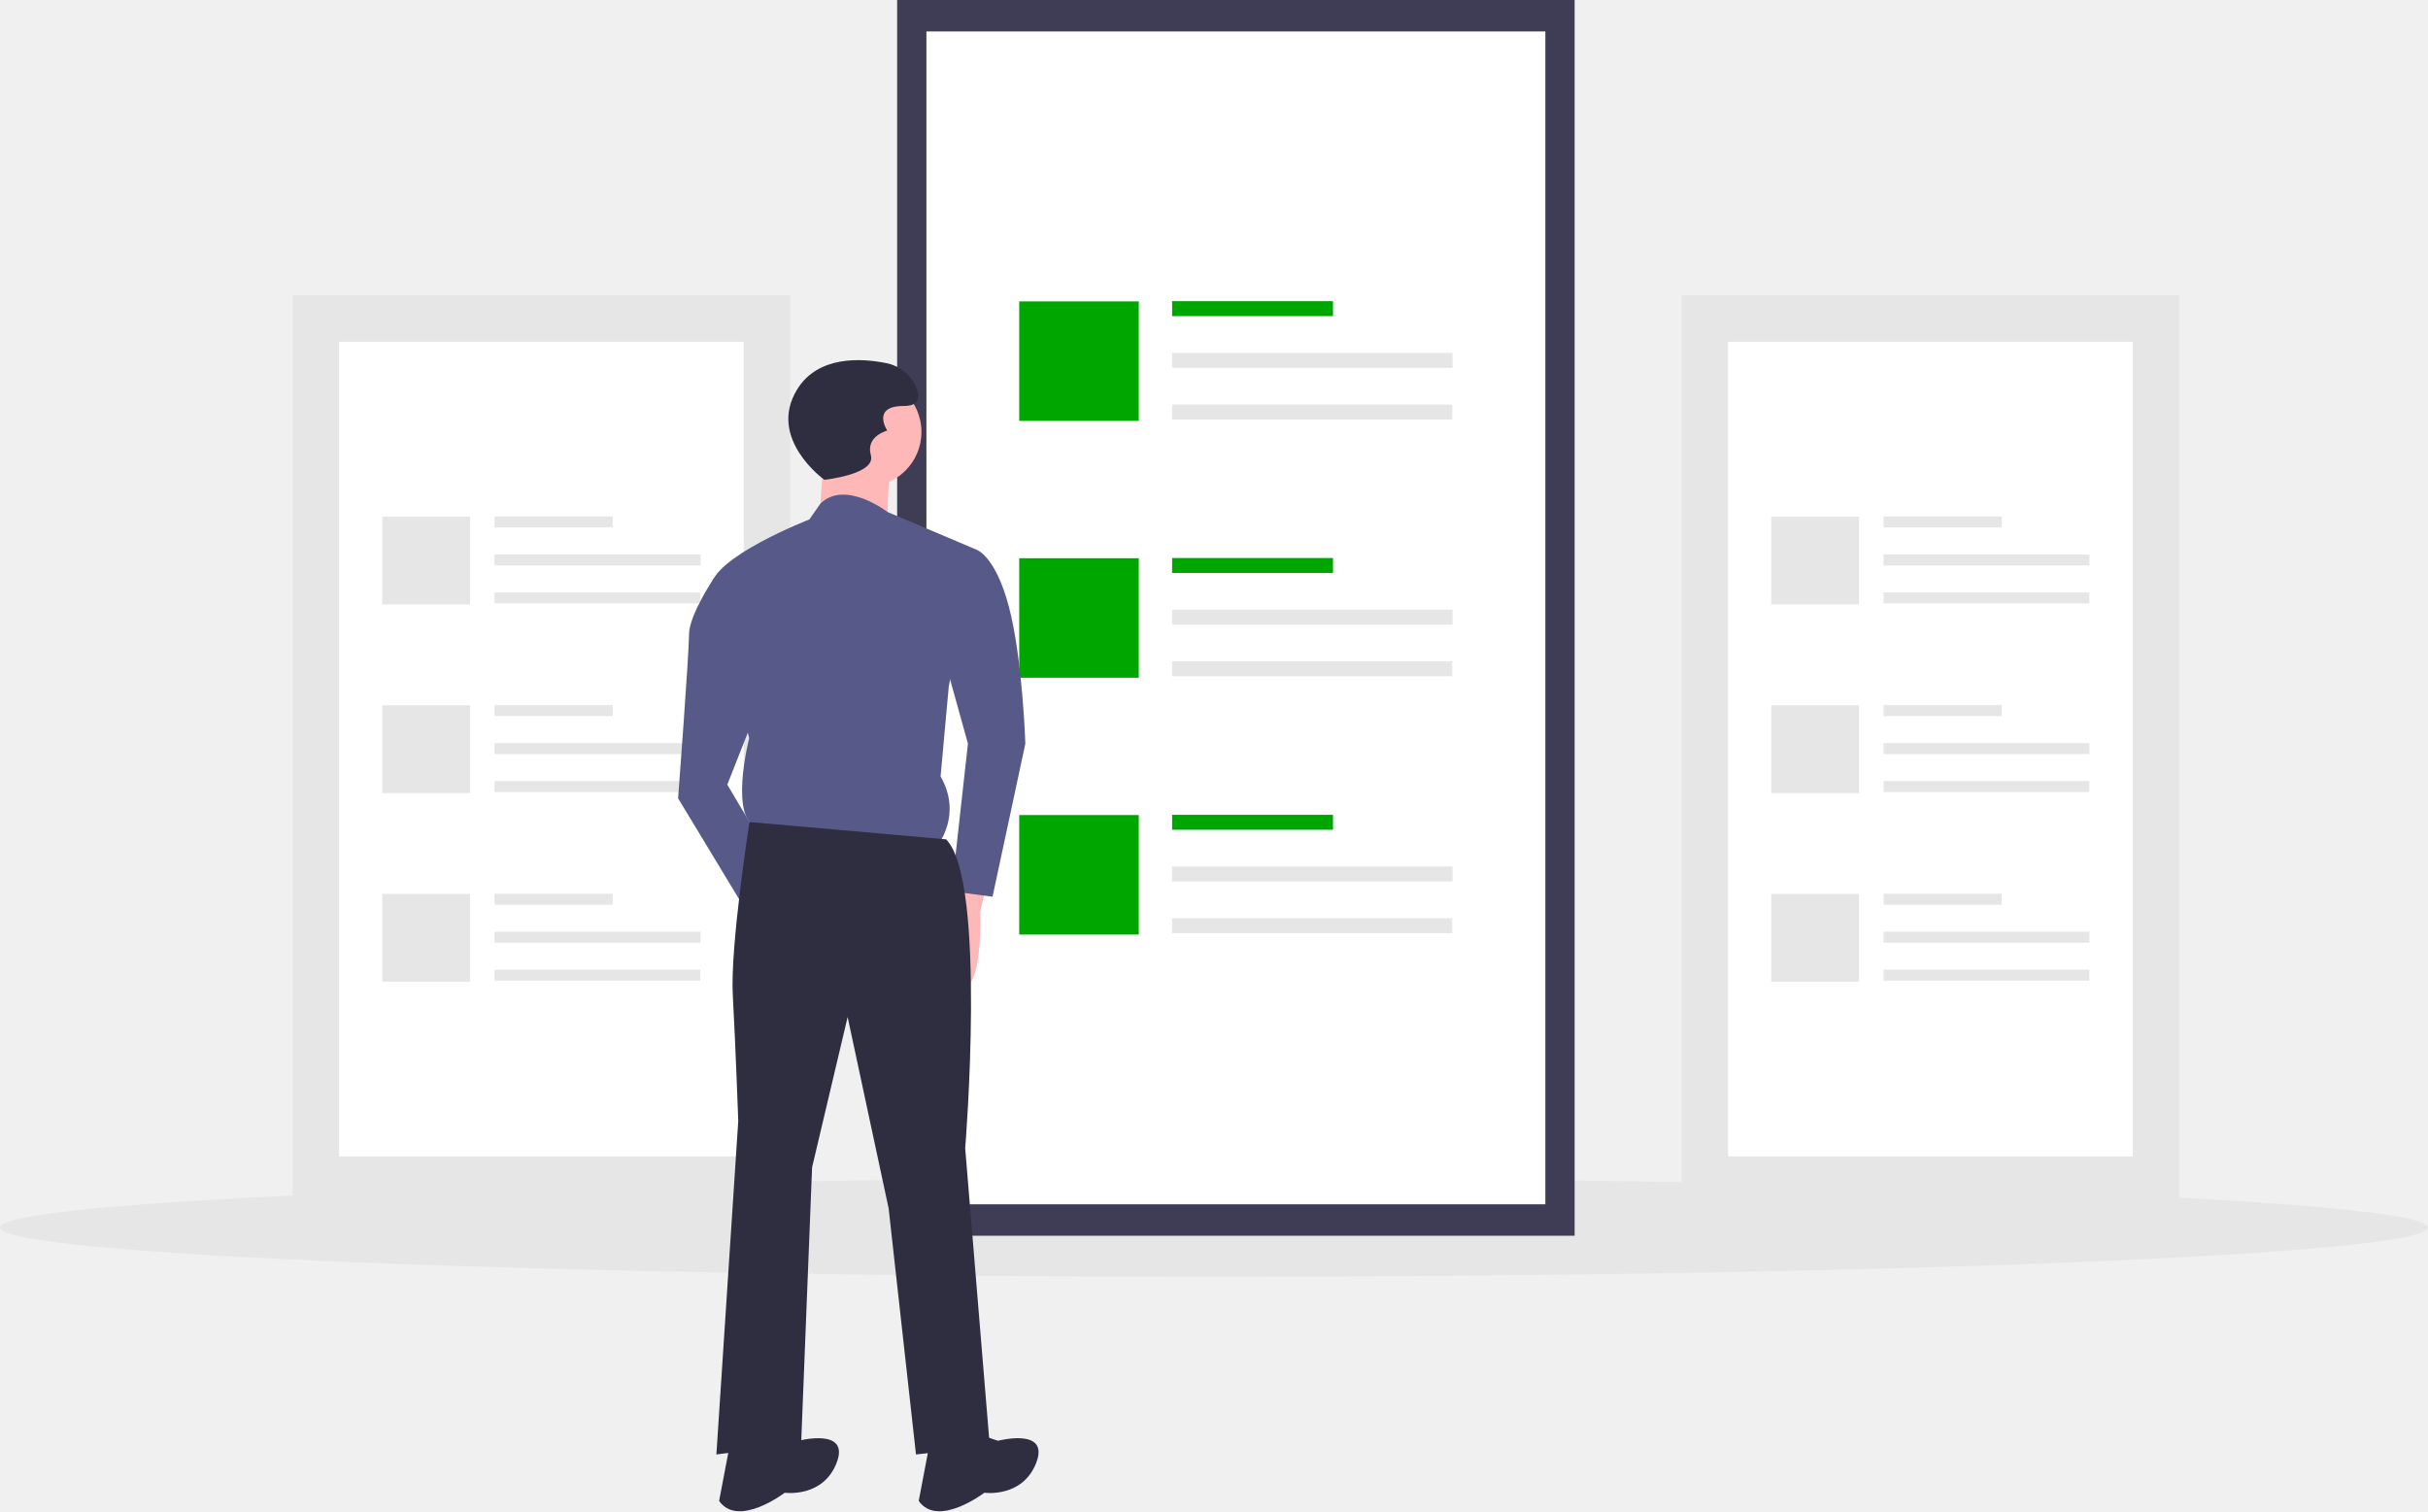
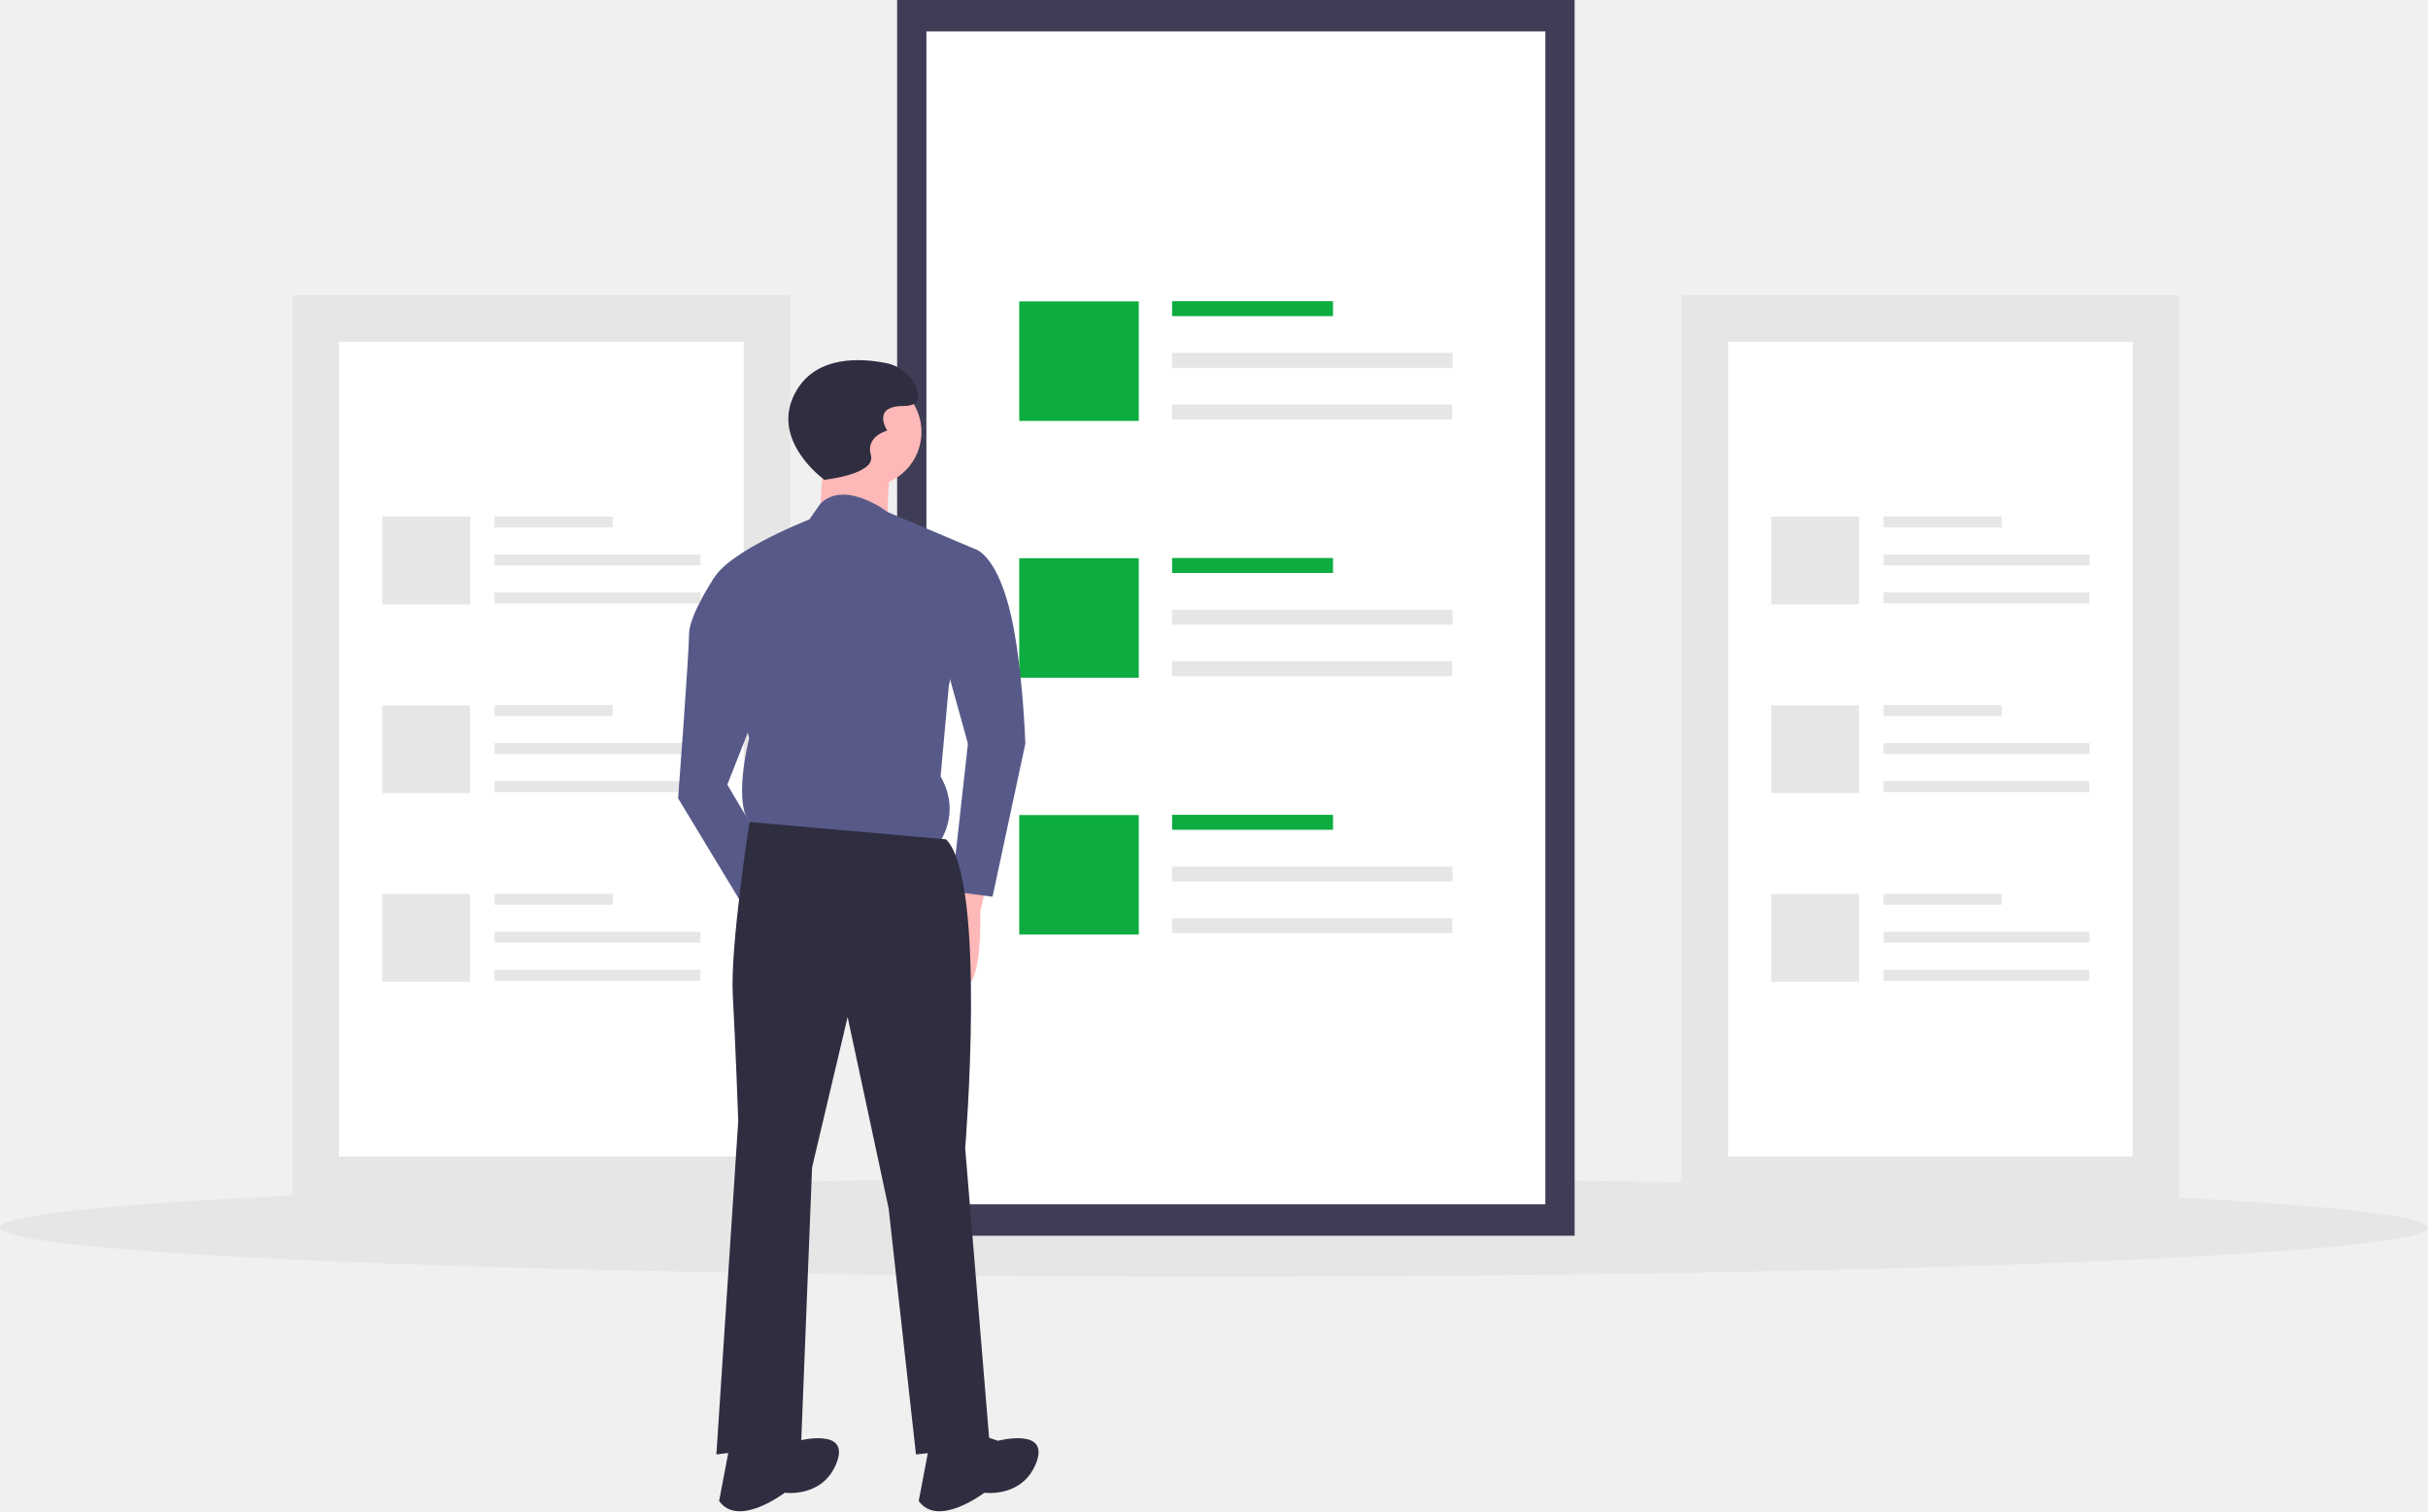
<svg xmlns="http://www.w3.org/2000/svg" id="f871edae-d68c-46d4-8324-c4853318dddd" width="888.006" height="552.781" data-name="Layer 1" viewBox="0 0 888.006 552.781">
  <rect width="182" height="332" x="615.007" y="108" fill="#e6e6e6" />
  <path fill="#fff" d="M788.004,596.61h148v-298h-148Z" transform="translate(-155.9968 -173.6096)" />
  <rect width="43.223" height="4.014" x="688.874" y="188.915" fill="#e6e6e6" />
  <rect width="75.335" height="4.014" x="688.874" y="202.8" fill="#e6e6e6" />
  <rect width="75.261" height="4.014" x="688.874" y="216.685" fill="#e6e6e6" />
  <rect width="32.111" height="32.111" x="647.805" y="188.974" fill="#e6e6e6" />
  <rect width="43.223" height="4.014" x="688.874" y="257.915" fill="#e6e6e6" />
  <rect width="75.335" height="4.014" x="688.874" y="271.8" fill="#e6e6e6" />
  <rect width="75.261" height="4.014" x="688.874" y="285.685" fill="#e6e6e6" />
  <rect width="32.111" height="32.111" x="647.805" y="257.974" fill="#e6e6e6" />
  <rect width="43.223" height="4.014" x="688.874" y="326.915" fill="#e6e6e6" />
  <rect width="75.335" height="4.014" x="688.874" y="340.8" fill="#e6e6e6" />
  <rect width="75.261" height="4.014" x="688.874" y="354.685" fill="#e6e6e6" />
  <rect width="32.111" height="32.111" x="647.805" y="326.974" fill="#e6e6e6" />
  <rect width="182" height="332" x="107.007" y="108" fill="#e6e6e6" />
  <path fill="#fff" d="M280.004,596.61h148v-298h-148Z" transform="translate(-155.9968 -173.6096)" />
  <rect width="43.223" height="4.014" x="180.874" y="188.915" fill="#e6e6e6" />
  <rect width="75.335" height="4.014" x="180.874" y="202.8" fill="#e6e6e6" />
  <rect width="75.261" height="4.014" x="180.874" y="216.685" fill="#e6e6e6" />
  <rect width="32.111" height="32.111" x="139.805" y="188.974" fill="#e6e6e6" />
  <rect width="43.223" height="4.014" x="180.874" y="257.915" fill="#e6e6e6" />
  <rect width="75.335" height="4.014" x="180.874" y="271.8" fill="#e6e6e6" />
  <rect width="75.261" height="4.014" x="180.874" y="285.685" fill="#e6e6e6" />
  <rect width="32.111" height="32.111" x="139.805" y="257.974" fill="#e6e6e6" />
  <rect width="43.223" height="4.014" x="180.874" y="326.915" fill="#e6e6e6" />
  <rect width="75.335" height="4.014" x="180.874" y="340.8" fill="#e6e6e6" />
  <rect width="75.261" height="4.014" x="180.874" y="354.685" fill="#e6e6e6" />
  <rect width="32.111" height="32.111" x="139.805" y="326.974" fill="#e6e6e6" />
  <ellipse cx="444.003" cy="449" fill="#e6e6e6" rx="444.003" ry="18" />
  <rect width="247.783" height="452" x="328.115" fill="#3f3d56" />
  <path fill="#fff" d="M494.82,614.11h226.368v-429h-226.368Z" transform="translate(-155.9968 -173.6096)" />
-   <rect width="58.846" height="5.465" x="428.681" y="110.161" fill="#00a600" />
+   <rect width="58.846" height="5.465" x="428.681" y="110.161" fill=" #0cac40" />
  <rect width="102.564" height="5.465" x="428.681" y="129.065" fill="#e6e6e6" />
  <rect width="102.463" height="5.465" x="428.681" y="147.969" fill="#e6e6e6" />
-   <rect width="43.718" height="43.718" x="372.769" y="110.242" fill="#00a600" />
-   <rect width="58.846" height="5.465" x="428.681" y="204.101" fill="#00a600" />
+   <rect width="43.718" height="43.718" x="372.769" y="110.242" fill=" #0cac40" />
+   <rect width="58.846" height="5.465" x="428.681" y="204.101" fill=" #0cac40" />
  <rect width="102.564" height="5.465" x="428.681" y="223.005" fill="#e6e6e6" />
  <rect width="102.463" height="5.465" x="428.681" y="241.909" fill="#e6e6e6" />
-   <rect width="43.718" height="43.718" x="372.769" y="204.182" fill="#00a600" />
-   <rect width="58.846" height="5.465" x="428.681" y="298.04" fill="#00a600" />
+   <rect width="43.718" height="43.718" x="372.769" y="204.182" fill=" #0cac40" />
+   <rect width="58.846" height="5.465" x="428.681" y="298.04" fill=" #0cac40" />
  <rect width="102.564" height="5.465" x="428.681" y="316.945" fill="#e6e6e6" />
  <rect width="102.463" height="5.465" x="428.681" y="335.849" fill="#e6e6e6" />
-   <rect width="43.718" height="43.718" x="372.769" y="298.121" fill="#00a600" />
+   <rect width="43.718" height="43.718" x="372.769" y="298.121" fill=" #0cac40" />
  <path fill="#ffb8b8" d="M517.504,494.11l-3,13s1,30-7,27-6-29-6-29l7-13Z" transform="translate(-155.9968 -173.6096)" />
  <circle cx="317.007" cy="158" r="20" fill="#ffb8b8" />
  <path fill="#ffb8b8" d="M457.504,337.11l-2,29,25,3s0-24,2-27S457.504,337.11,457.504,337.11Z" transform="translate(-155.9968 -173.6096)" />
  <path fill="#575a89" d="M513.004,374.61,480.621,360.896s-15.469-11.936-24.543-3.111l-4.074,5.825s-36,14-36,25l14,55s-8,31,4,33l65,6s9-11,1-25l3-33Z" transform="translate(-155.9968 -173.6096)" />
  <path fill="#575a89" d="M491.004,375.61l22-1s7,2,12,21,6,50,6,50l-12,56-15-2,6-54-10-36Z" transform="translate(-155.9968 -173.6096)" />
  <path fill="#575a89" d="M428.004,381.61l-10.846,3.378s-9.154,13.622-9.154,20.622-4,60-4,60l26,43,8-21-16-27,13-33Z" transform="translate(-155.9968 -173.6096)" />
  <path fill="#2f2e41" d="M502.004,480.61l-71.897-6.326s-7.103,45.326-6.103,63.326,2,46,2,46l-8,122,31-4,4-101,13-55,15,70,10,90,27-3-9-109S517.004,495.61,502.004,480.61Z" transform="translate(-155.9968 -173.6096)" />
  <path fill="#2f2e41" d="M512.004,697.61l9,3s19-5,14,8-19,11-19,11-17,13-24,3l4-21Z" transform="translate(-155.9968 -173.6096)" />
  <path fill="#2f2e41" d="M439.004,697.61l9,3s19-5,14,8-19,11-19,11-17,13-24,3l4-21Z" transform="translate(-155.9968 -173.6096)" />
  <path fill="#2f2e41" d="M457.504,349.11s-21-15-10-33c7.631-12.487,23.444-11.499,32.414-9.722a15.154,15.154,0,0,1,11.086,8.722c1.5,3.5,1.5,7-4.5,7-12,0-6,9-6,9s-8,2-6,9S457.504,349.11,457.504,349.11Z" transform="translate(-155.9968 -173.6096)" />
</svg>
